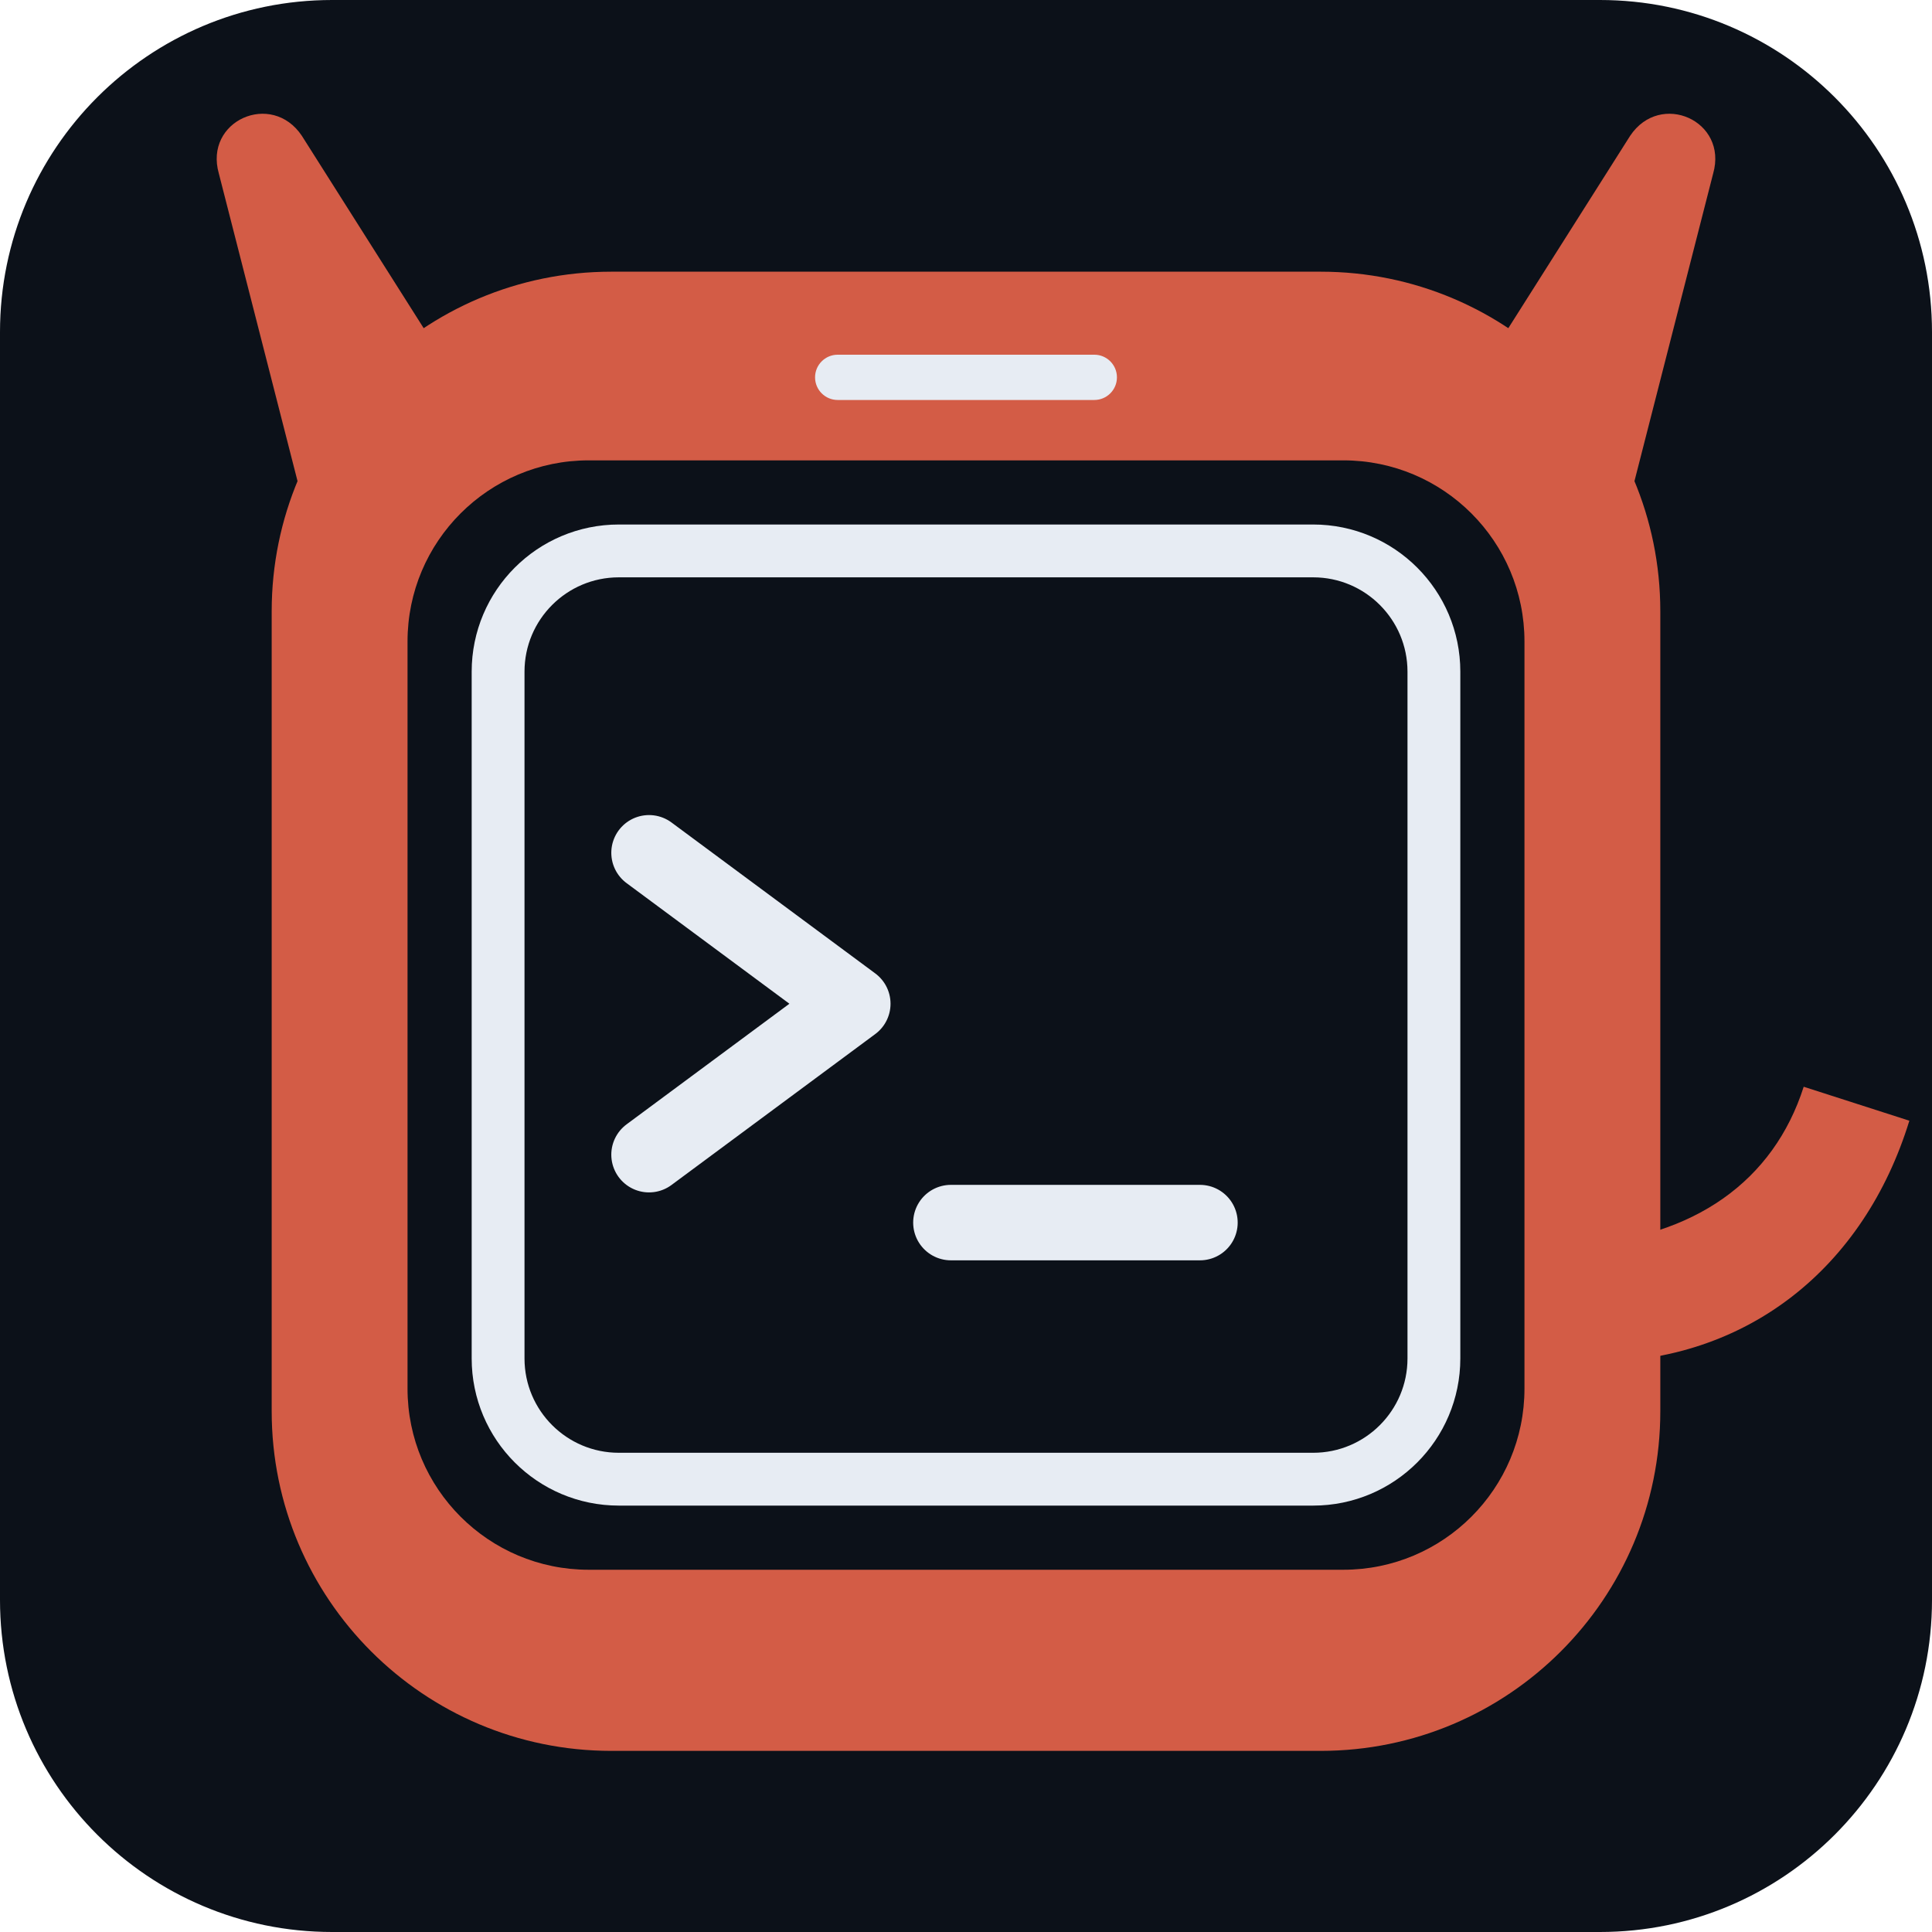
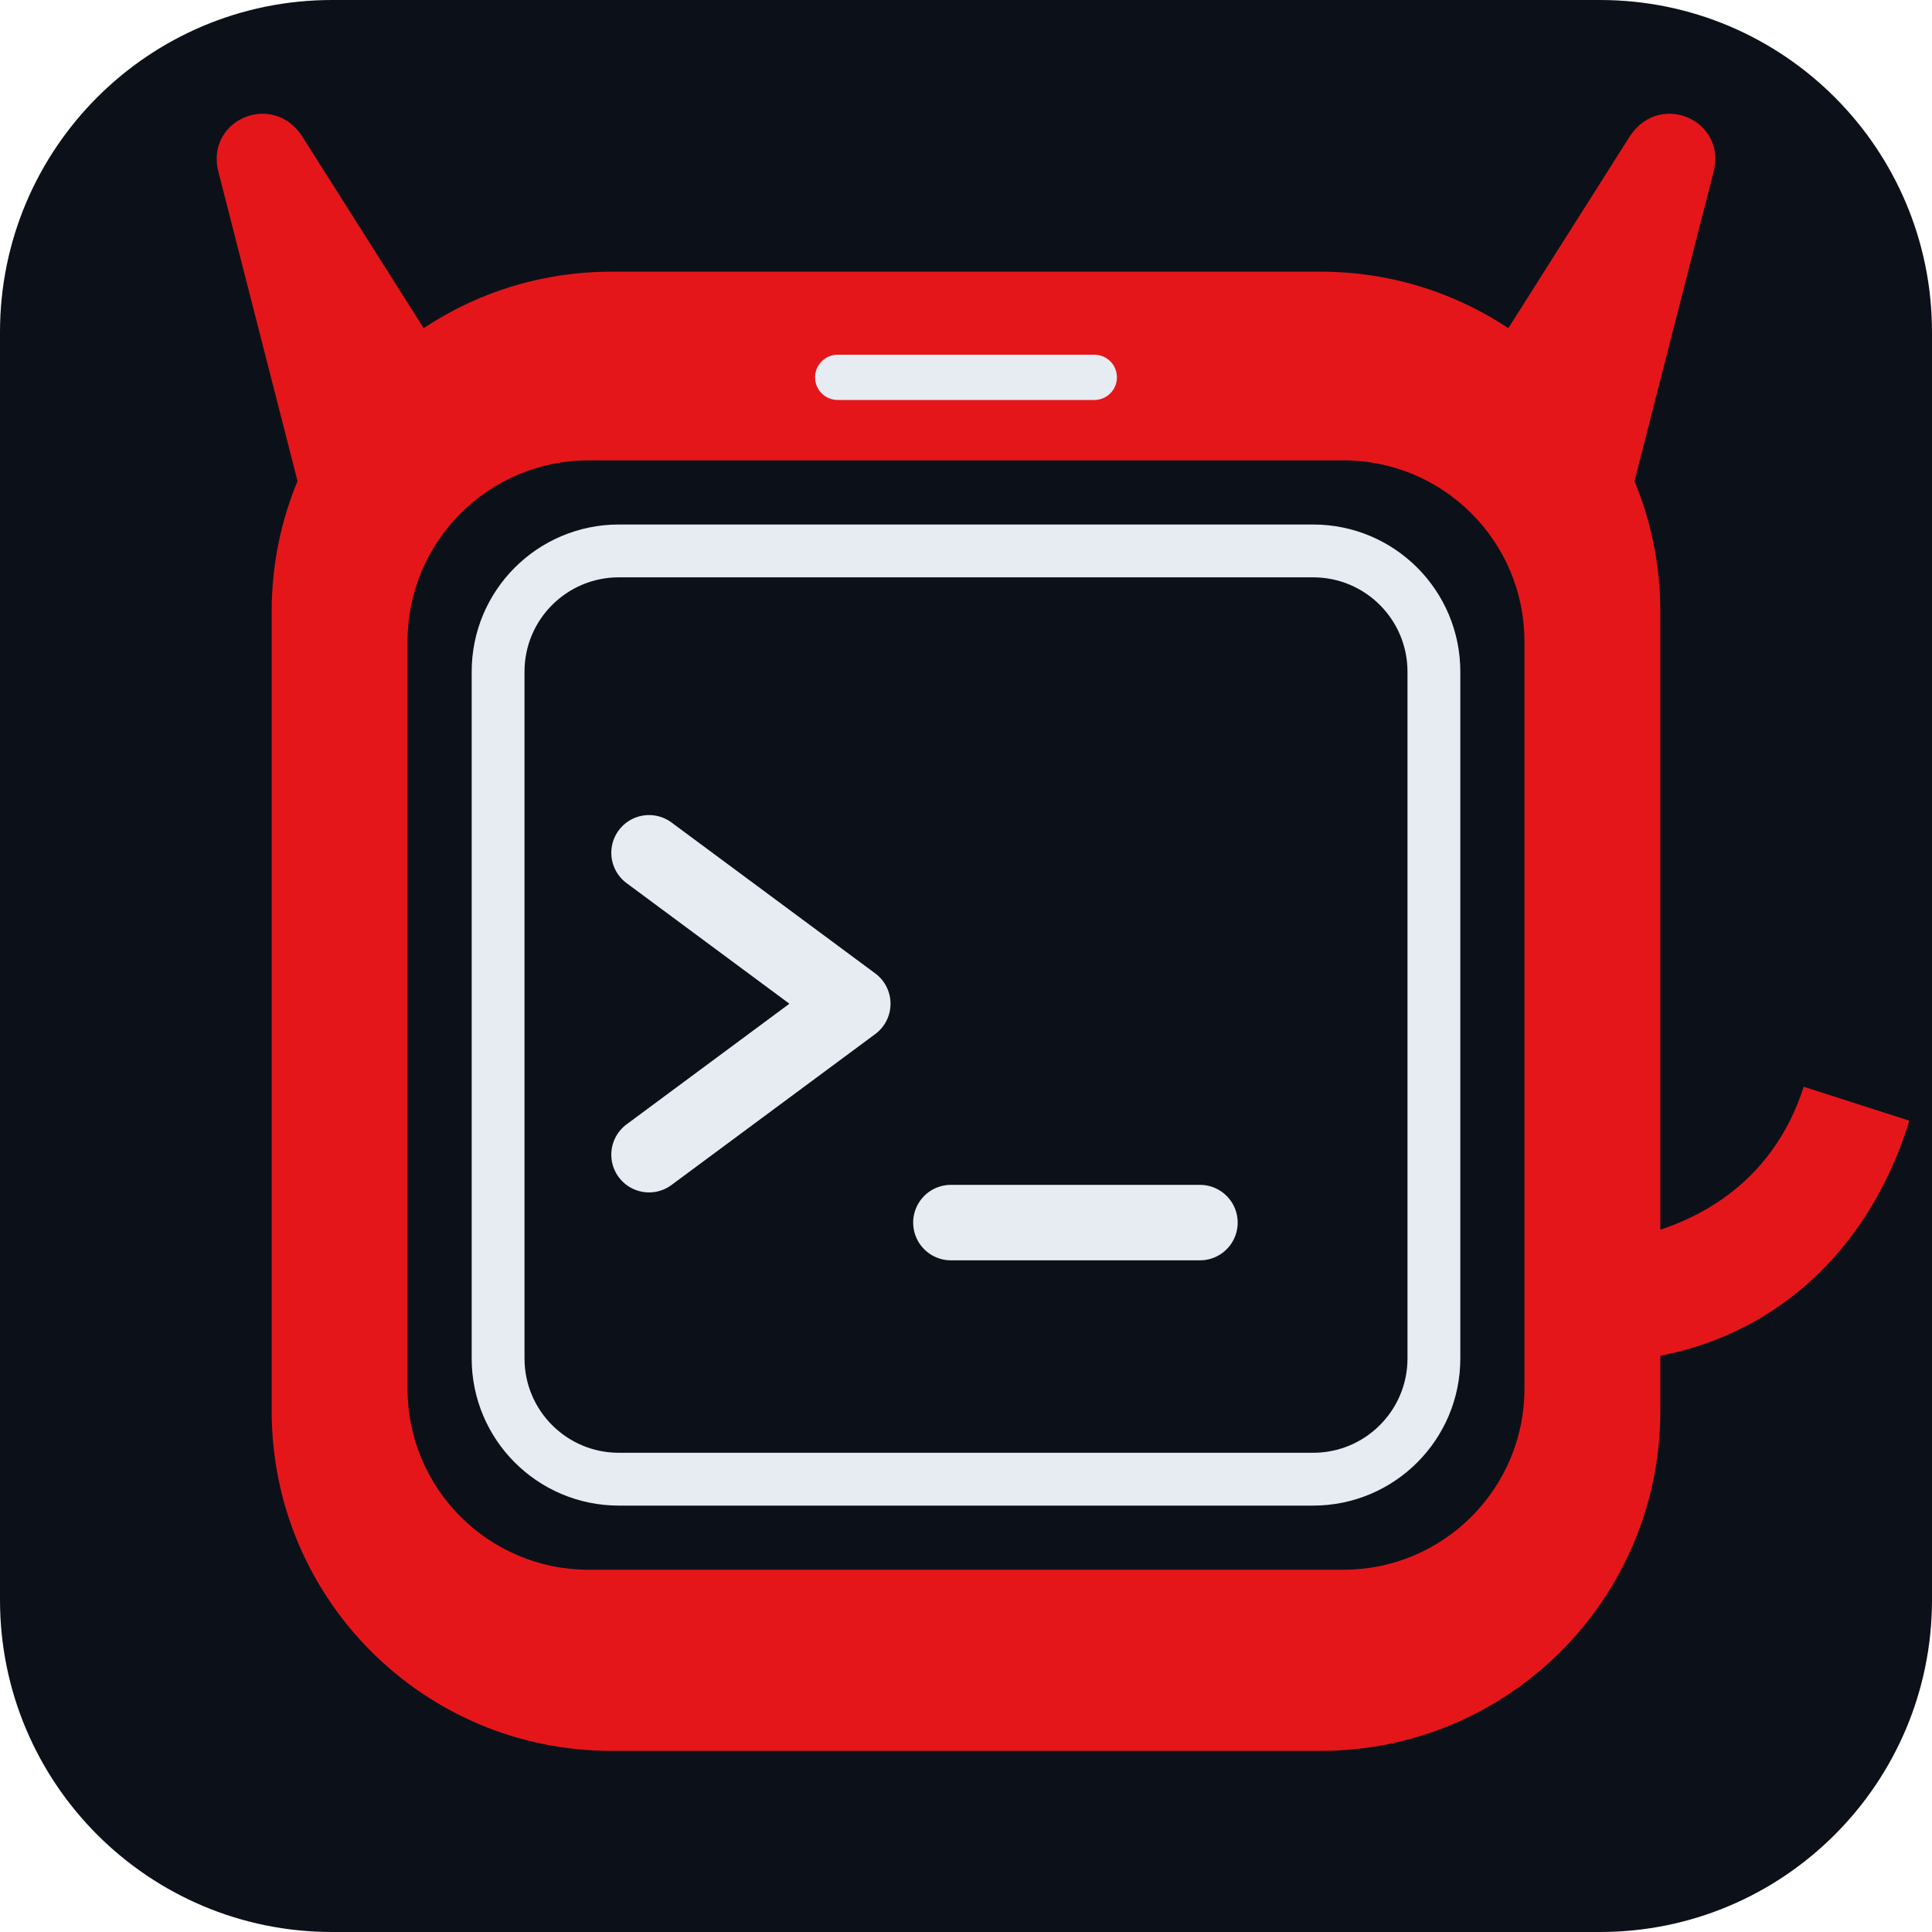
<svg xmlns="http://www.w3.org/2000/svg" viewBox="0 0 512 512">
  <rect width="512" height="512" rx="88" fill="#0C1119" />
-   <rect width="368" height="392" x="72" y="72" fill="#D35C46" rx="90" />
-   <path fill="#D35C46" d="M118 96 80 36c-8-12-26-4-22 10l22 86 68-20-30-16Zm276 0 38-60c8-12 26-4 22 10l-22 86-68-20 30-16Zm24 234c31-2 52-17 60-42l28 9c-12 39-43 64-84 64l-14-2 10-29Z" />
+   <rect width="368" height="392" x="72" y="72" fill="#E5161A" rx="90" />
+   <path fill="#E5161A" d="M118 96 80 36c-8-12-26-4-22 10l22 86 68-20-30-16Zm276 0 38-60c8-12 26-4 22 10l-22 86-68-20 30-16Zm24 234c31-2 52-17 60-42l28 9c-12 39-43 64-84 64l-14-2 10-29Z" />
  <rect width="296" height="294" x="108" y="122" fill="#0C1119" rx="48" />
  <rect width="248" height="246" x="132" y="146" fill="none" stroke="#E7ECF3" stroke-width="14" rx="32" />
  <rect width="80" height="12" x="216" y="94" fill="#E7ECF3" rx="6" />
  <path fill="none" stroke="#E7ECF3" stroke-linecap="round" stroke-linejoin="round" stroke-width="20" d="m172 226 54 40-54 40m80 18h66" />
</svg>
